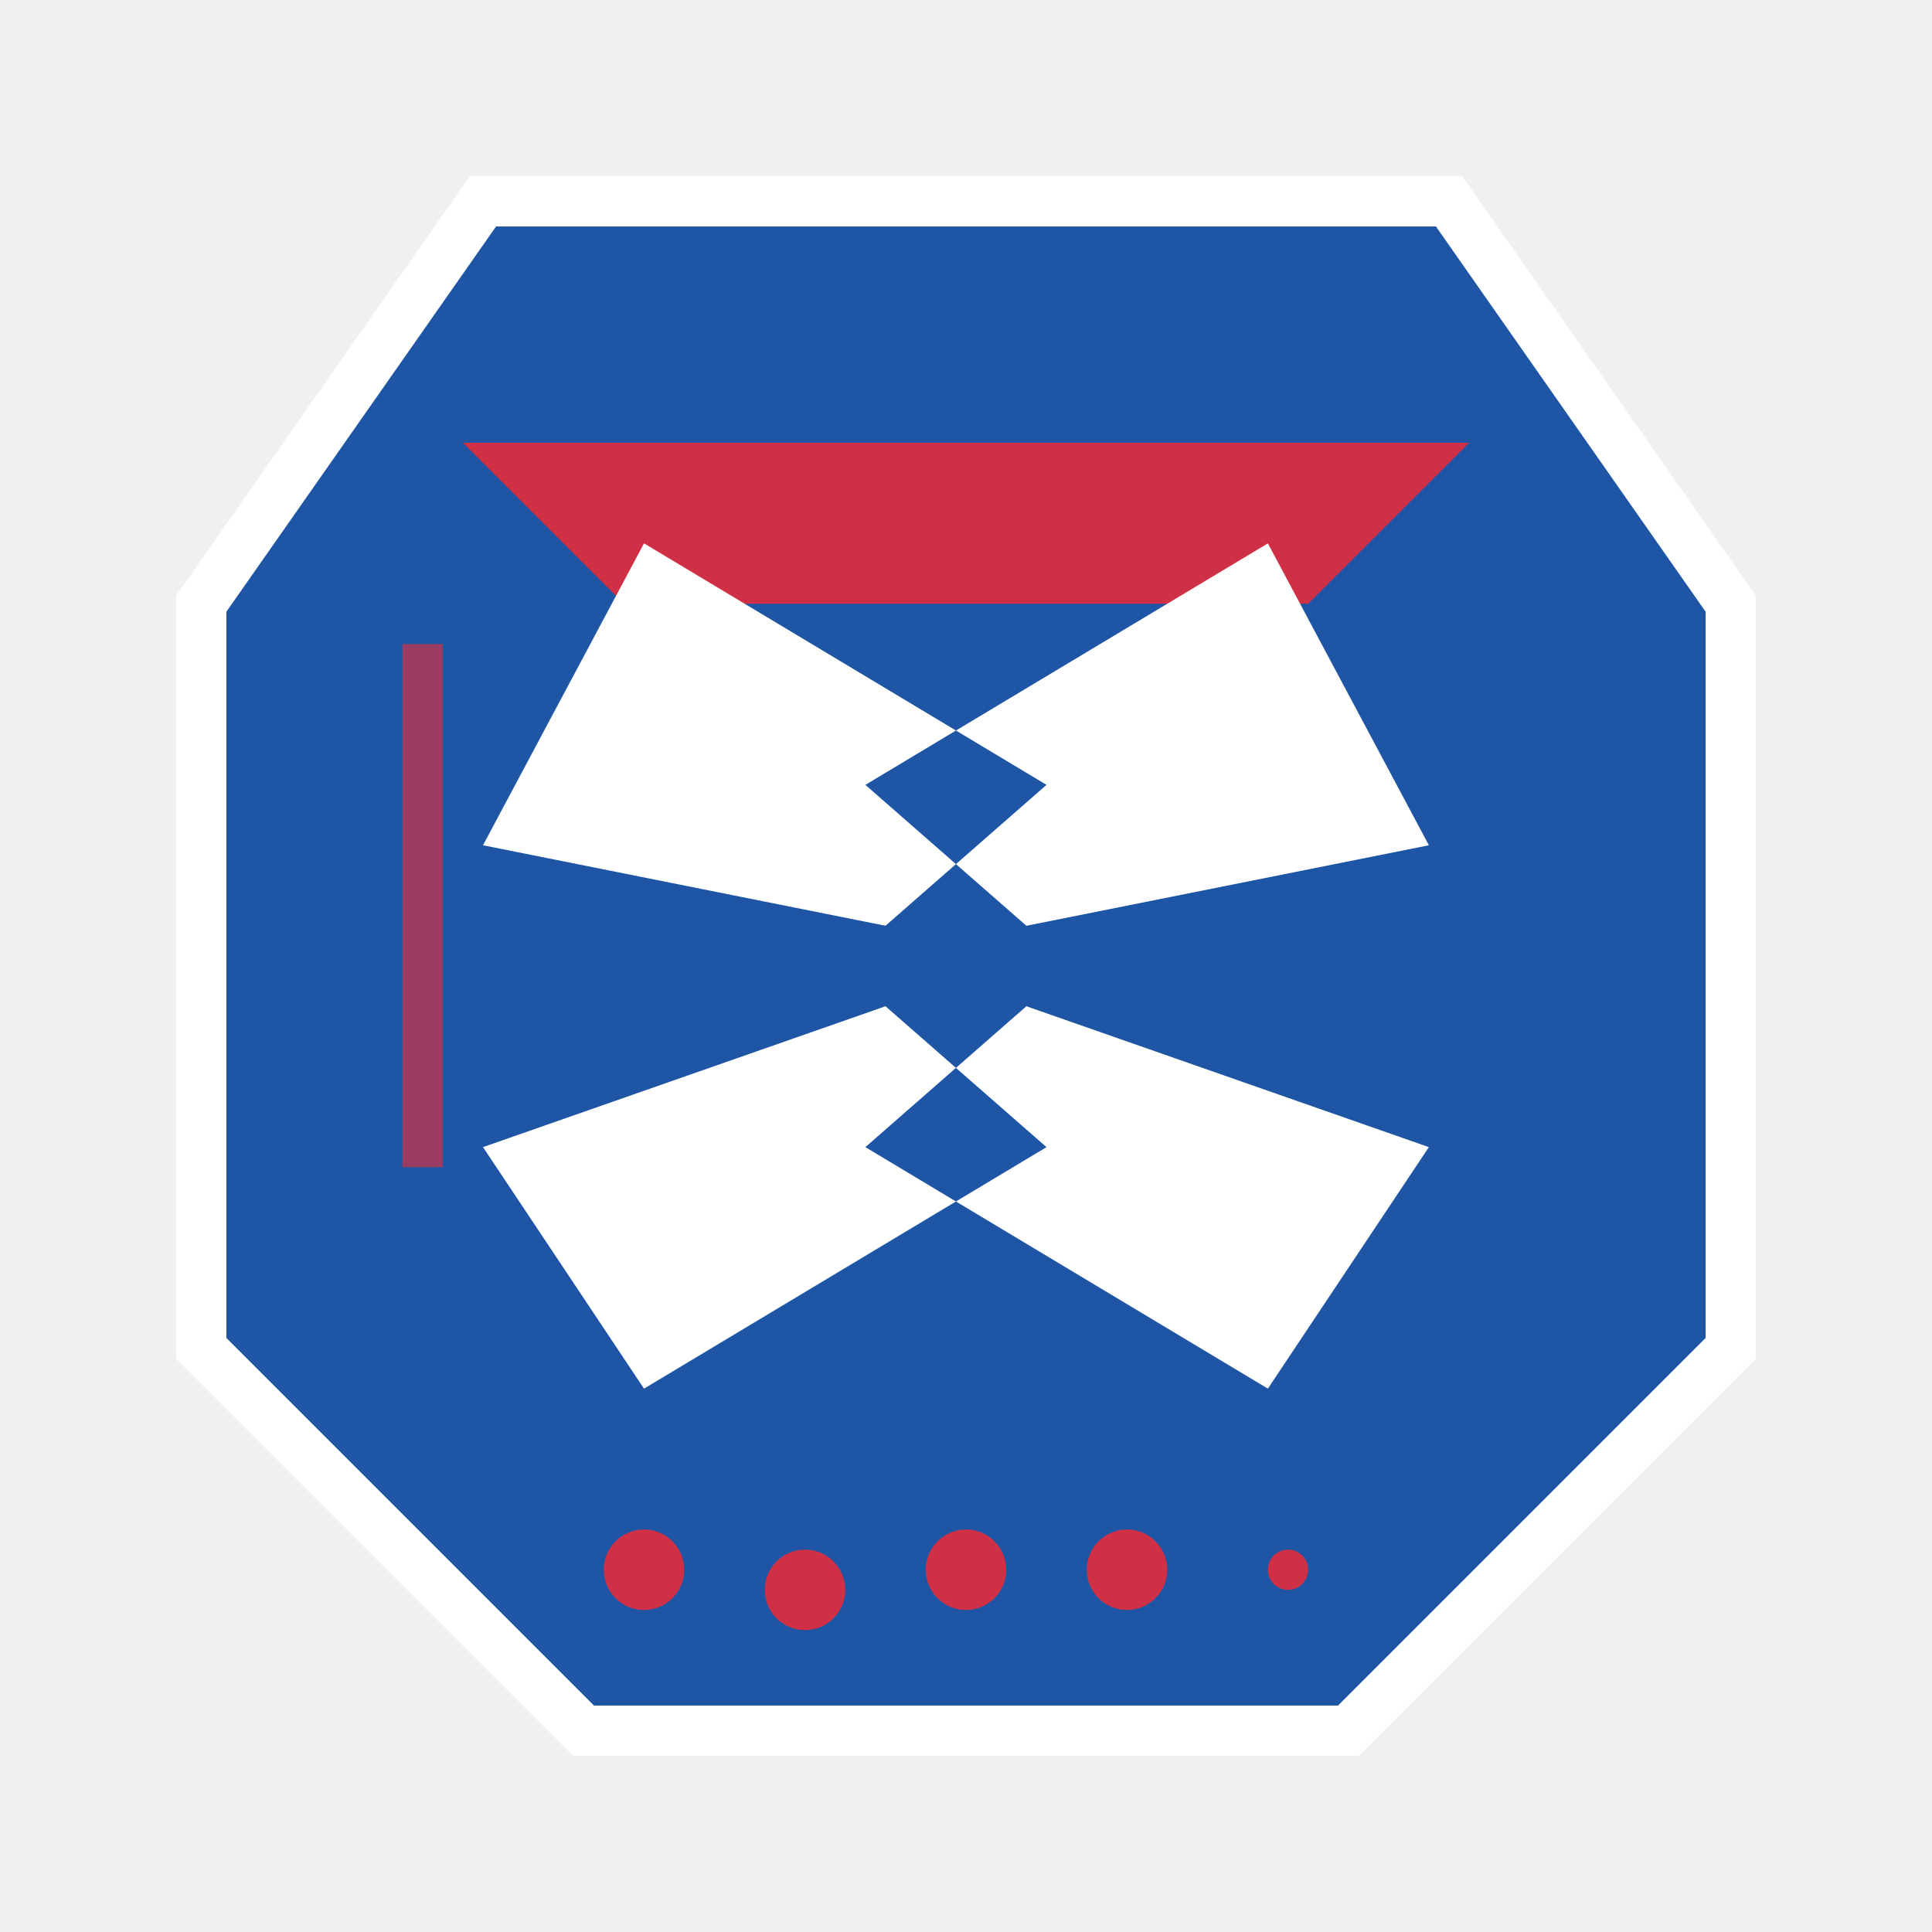
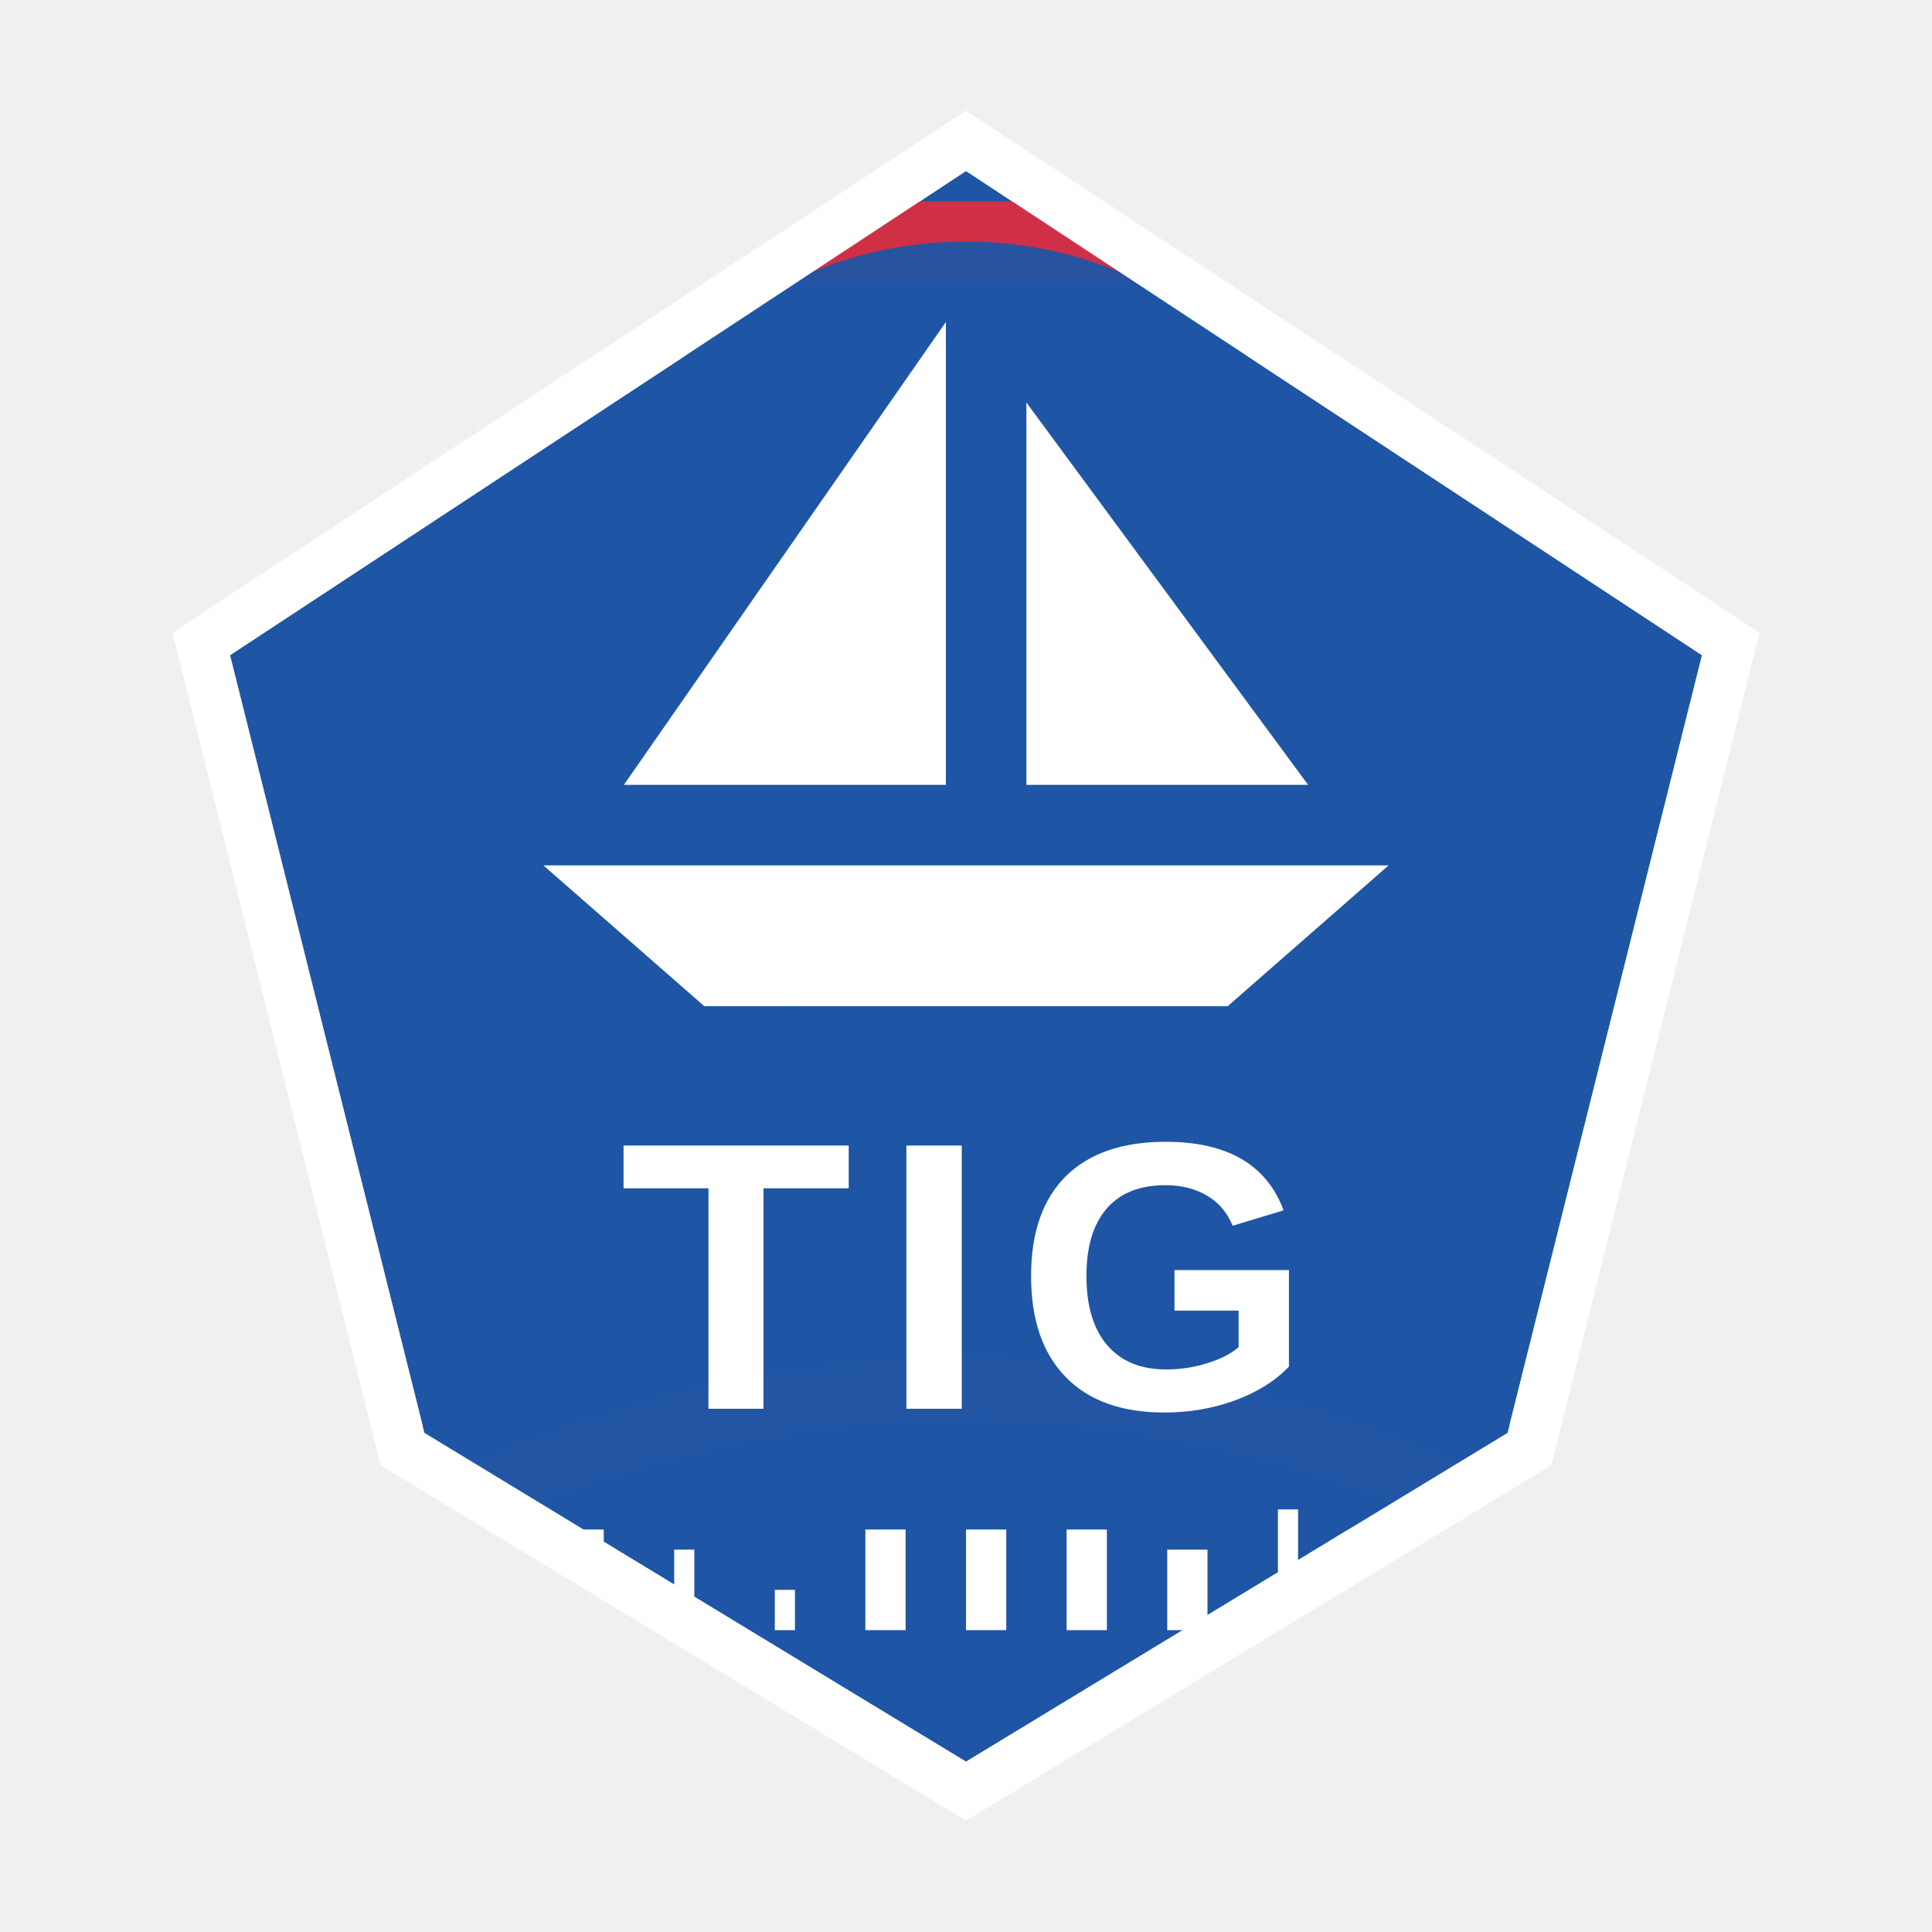
<svg xmlns="http://www.w3.org/2000/svg" viewBox="0 0 96 96" width="96" height="96" role="img">
-   <path d="M24 10H72L86 30V67L67 86H29L10 67V30Z" fill="#1e56a5" stroke="#ffffff" stroke-width="2.5" />
-   <path d="M23 22h50l-8 8H31Z" fill="#d03046" />
-   <g fill="#ffffff" transform="rotate(90 48 48)">
-     <path d="m27 33 15-8 4 20-7 8Zm42 0-12-8-7 20 7 8ZM27 64l15 8 4-20-7-8Zm42 0-12 8-7-20 7-8Z" />
+   <defs>
+     <clipPath id="crest">
+       <path d="M48 7 86 32 76 72 48 89 20 72 10 32Z" />
+     </clipPath>
+   </defs>
+   <path d="M48 7 86 32 76 72 48 89 20 72 10 32Z" fill="#1e56a5" stroke="#ffffff" stroke-width="2.5" />
+   <g clip-path="url(#crest)">
+     <path d="M18 77Q48 61 78 77" fill="none" stroke="#d03046" stroke-width="3" opacity=".5" />
+     <path d="M22 12H74" stroke="#d03046" stroke-width="4" />
+     <circle cx="48" cy="32" r="20" fill="#1e56a5" opacity=".94" />
+     <g style="color:#ffffff" fill="#ffffff" stroke-linejoin="round">
+       <path d="m47 16-16 23h16Zm4 4v19h14ZM27 43h42l-8 7H35Z" />
+     </g>
+     <path d="M21 51H75V76H21Z" fill="#1e56a5" opacity=".96" />
+     <text x="48" y="70" fill="#ffffff" text-anchor="middle" font-family="Arial,Helvetica,sans-serif" font-size="19" font-weight="900" letter-spacing="1.4">TIG</text>
+     <g>
+       <path d="M29 81v-5" stroke="#ffffff" stroke-width="2" />
+       <path d="M34 81v-4" stroke="#ffffff" stroke-width="1" />
+       <path d="M39 81v-2" stroke="#ffffff" stroke-width="1" />
+       <path d="M44 81v-5" stroke="#ffffff" stroke-width="2" />
+       <path d="M49 81v-5" stroke="#ffffff" stroke-width="2" />
+       <path d="M54 81v-5" stroke="#ffffff" stroke-width="2" />
+       <path d="M59 81v-4" stroke="#ffffff" stroke-width="2" />
+       <path d="M64 81v-6" stroke="#ffffff" stroke-width="1" />
+     </g>
  </g>
-   <g fill="#d03046">
-     <circle cx="32" cy="78" r="2" />
-     <circle cx="40" cy="79" r="2" />
-     <circle cx="48" cy="78" r="2" />
-     <circle cx="56" cy="78" r="2" />
-     <circle cx="64" cy="78" r="1" />
-   </g>
-   <path d="M21 32v26" stroke="#d03046" stroke-width="2" opacity=".7" />
+   <path d="M48 7 86 32 76 72 48 89 20 72 10 32Z" fill="none" stroke="#ffffff" stroke-width="2.5" />
</svg>
